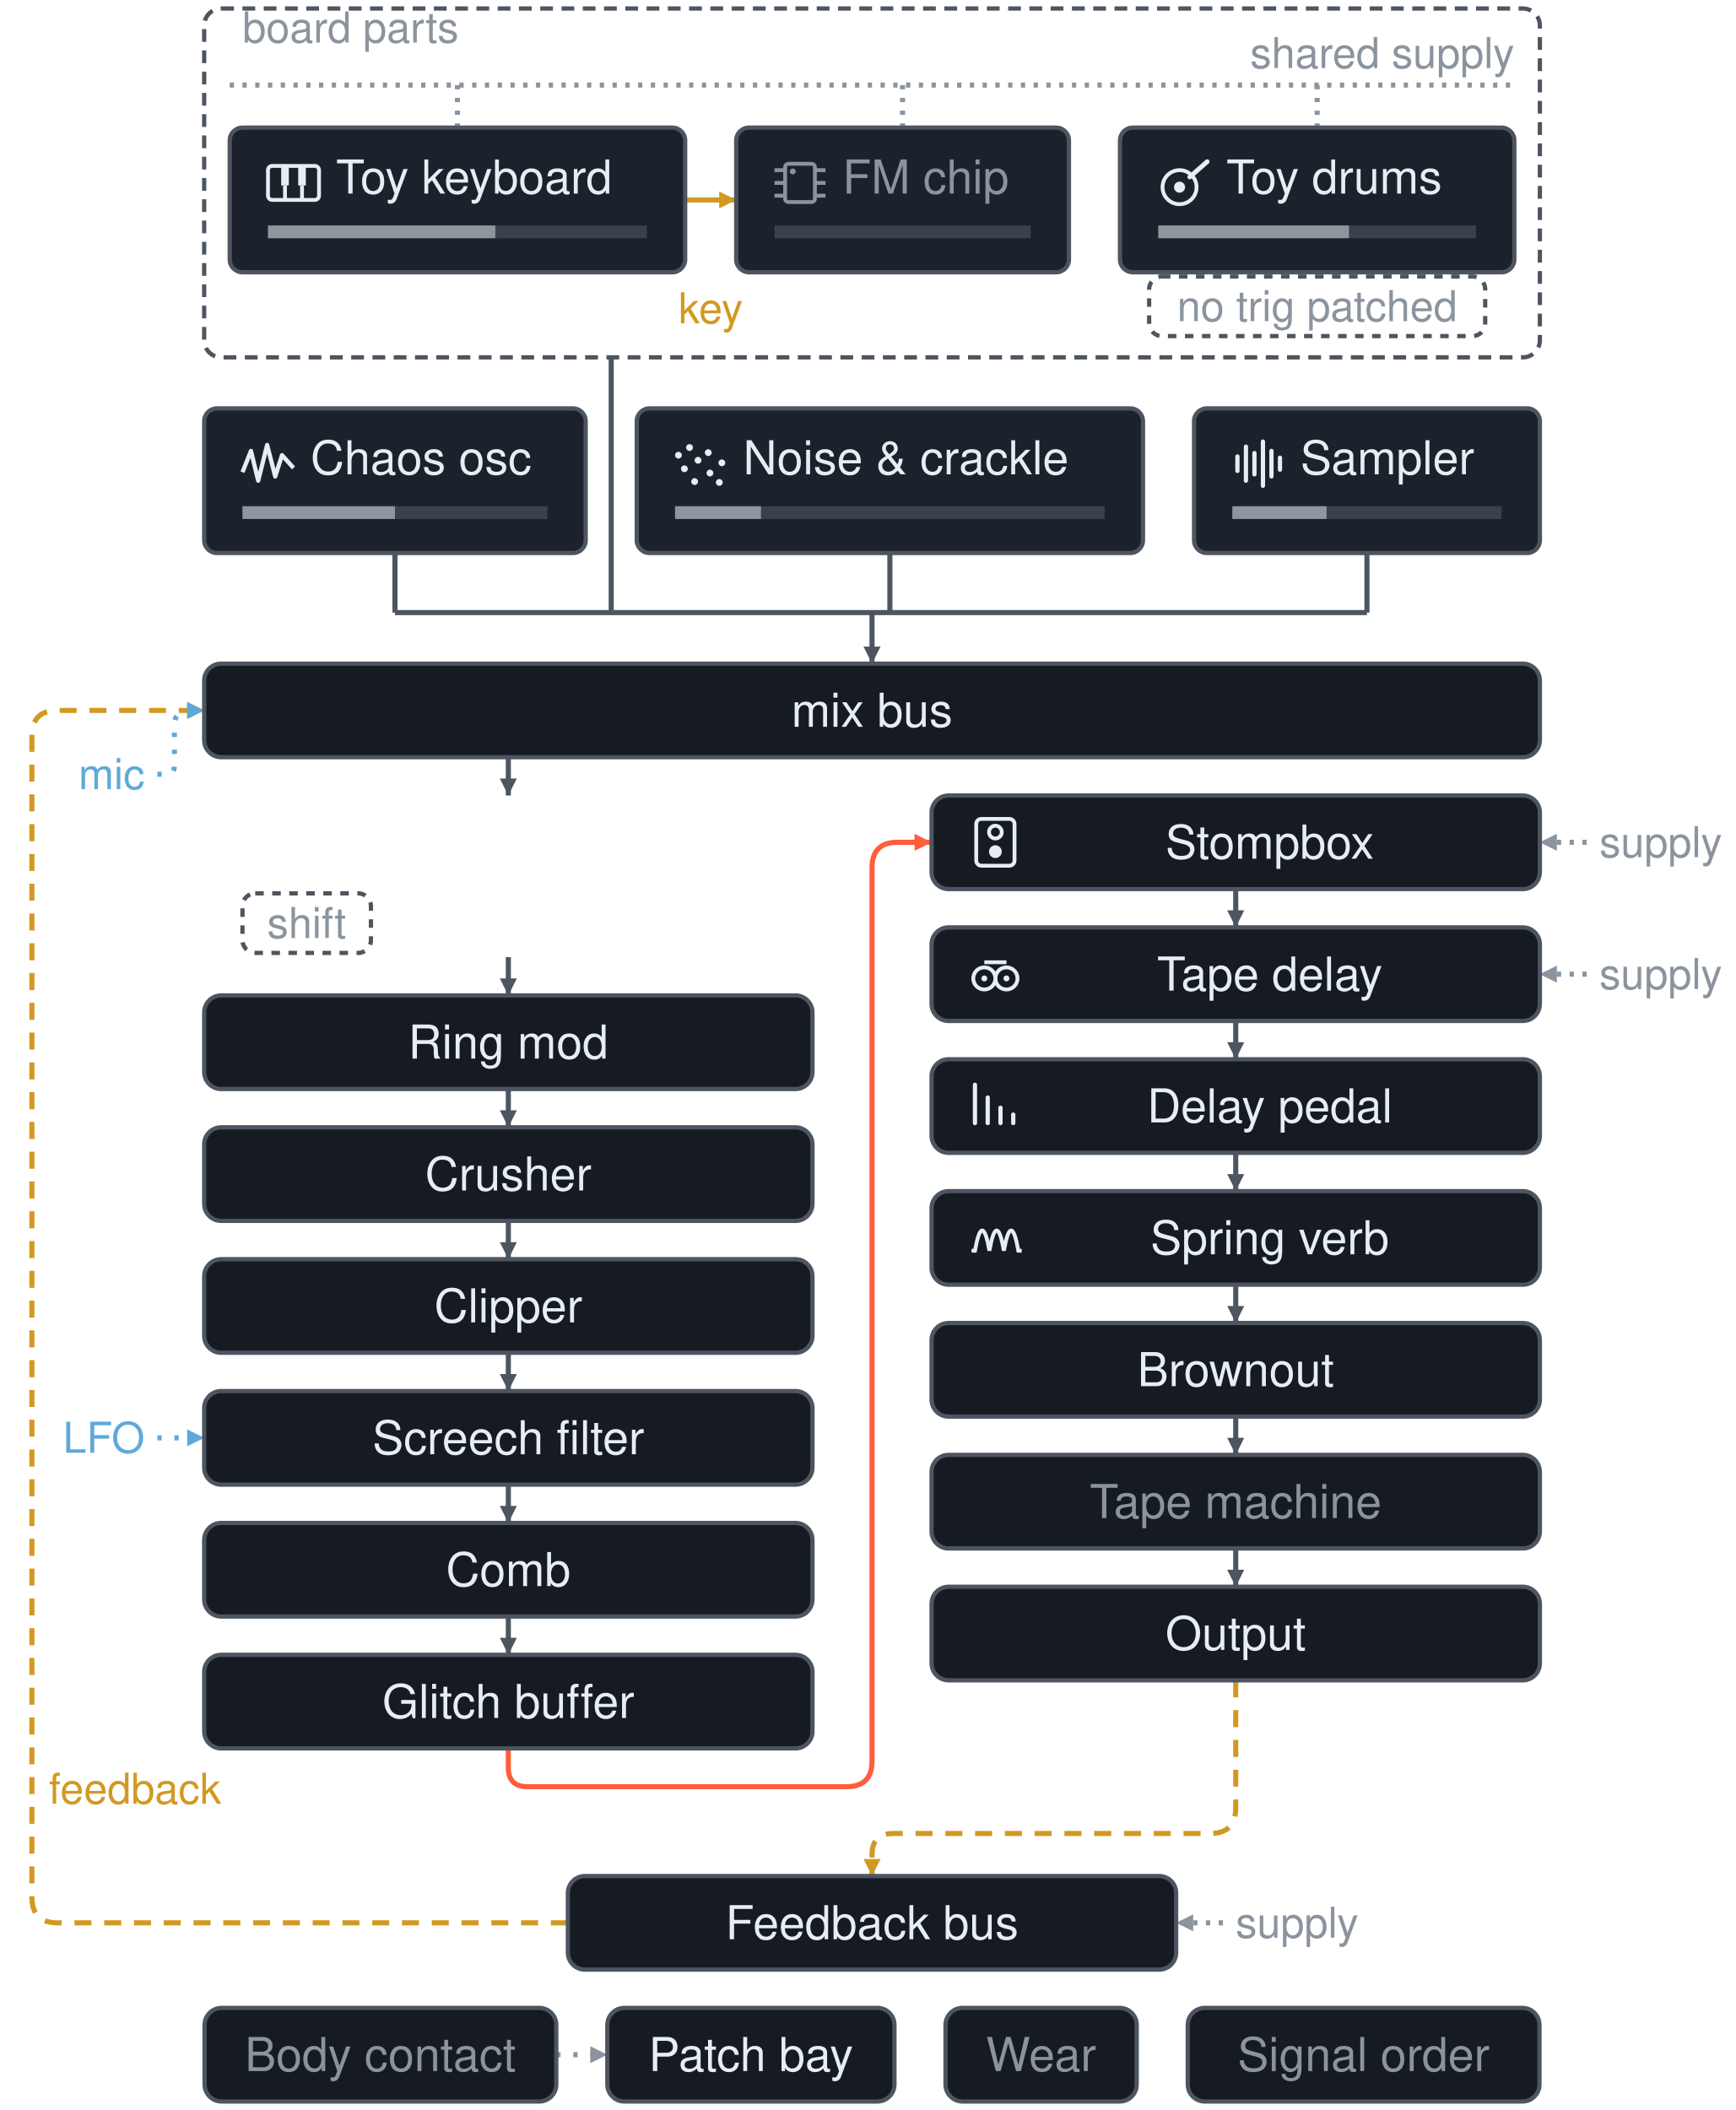
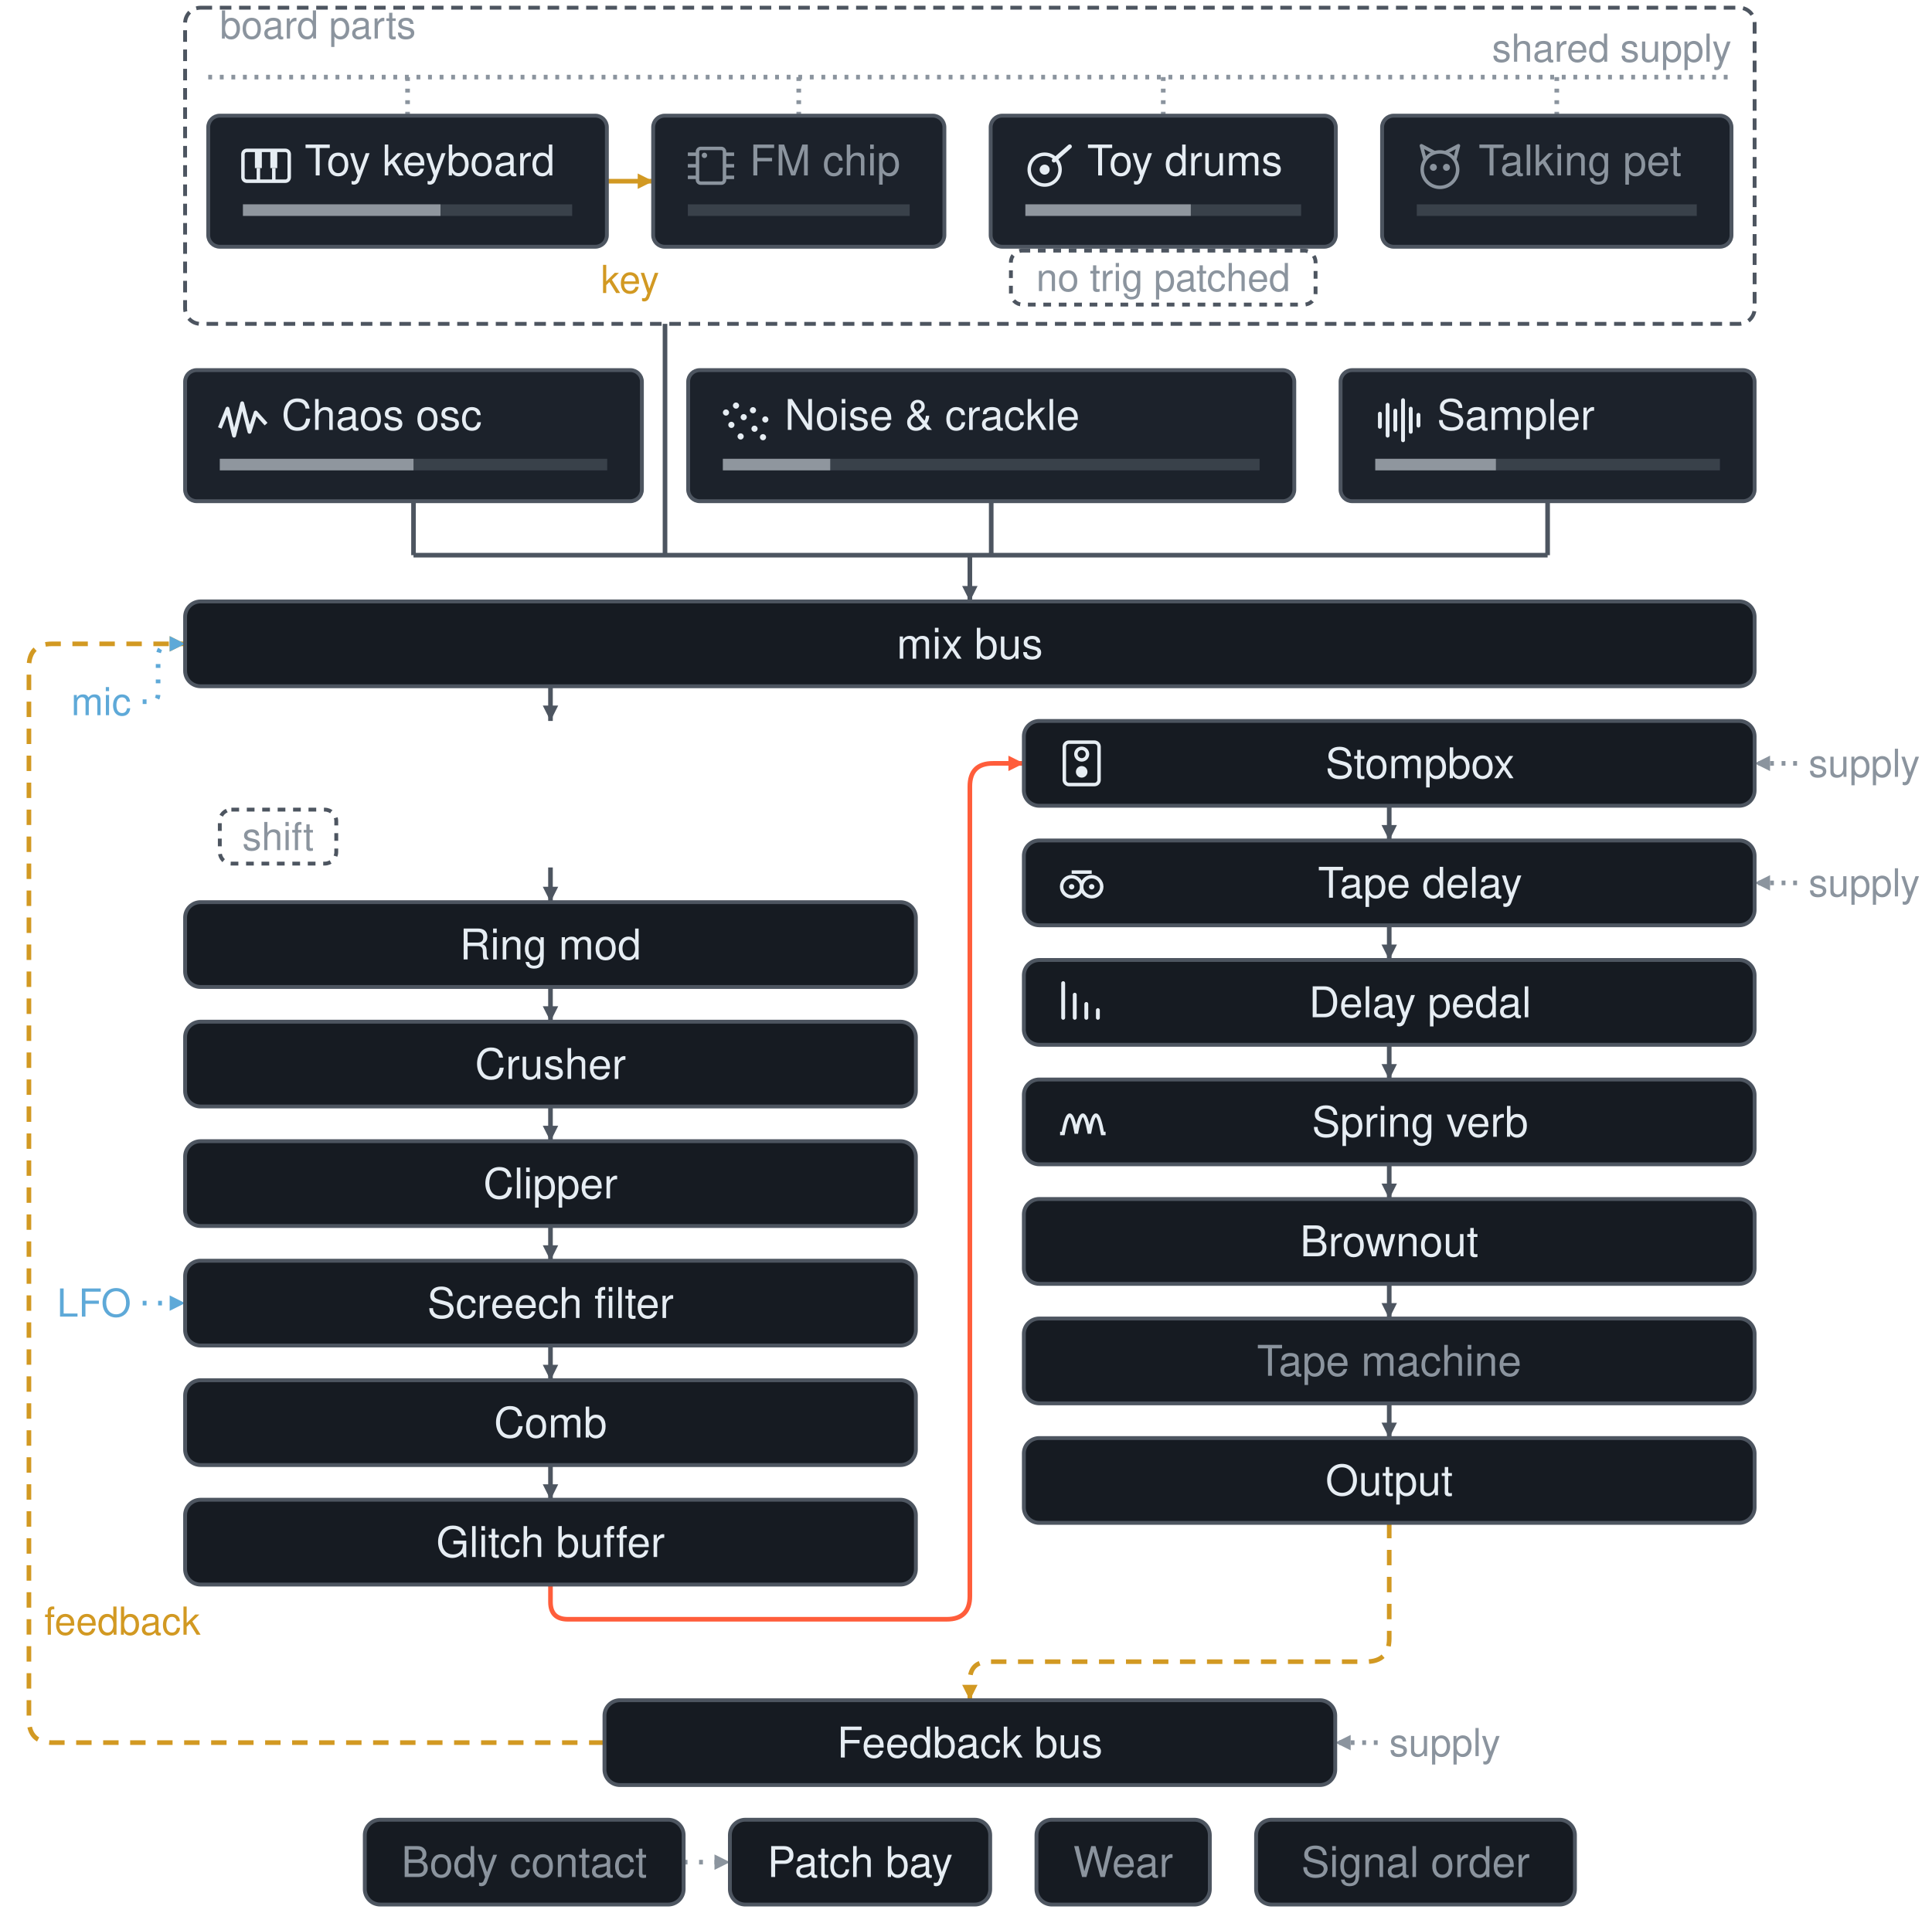
- <svg xmlns="http://www.w3.org/2000/svg" viewBox="0 0 408 496" width="408" height="496" font-family="Helvetica, Arial, sans-serif">
-   <g class="wire">
-     <path class="line" d="M 54 20 L 356 20" fill="none" stroke="#8b949e" stroke-width="1.2" stroke-dasharray="1 2" />
-     <path class="head" d="" fill="#8b949e" />
-     <text x="356" y="16" fill="#8b949e" font-size="10" text-anchor="end">shared supply</text>
-   </g>
-   <g class="wire">
-     <path class="line" d="M 107.54 20 L 107.54 30" fill="none" stroke="#8b949e" stroke-width="1.2" stroke-dasharray="1 2" />
-     <path class="head" d="" fill="#8b949e" />
-   </g>
-   <g class="wire">
-     <path class="line" d="M 309.65 20 L 309.65 30" fill="none" stroke="#8b949e" stroke-width="1.2" stroke-dasharray="1 2" />
-     <path class="head" d="" fill="#8b949e" />
-   </g>
-   <g class="wire">
-     <path class="line" d="M 212.18 20 L 212.18 30" fill="none" stroke="#8b949e" stroke-width="1.2" stroke-dasharray="1 2" />
-     <path class="head" d="" fill="#8b949e" />
-   </g>
-   <g class="wire">
-     <path class="line" d="M 161.07 47 L 173.07 47" fill="none" stroke="#d29922" stroke-width="1.2" />
-     <path class="head" d="M 173.07 47 L 169.07 49 L 169.07 45 Z" fill="#d29922" />
-     <text x="167.071" y="76" fill="#d29922" font-size="10" text-anchor="middle">key</text>
-   </g>
-   <g class="wire">
-     <path class="line" d="M 143.69 84 L 143.69 144" fill="none" stroke="#4d5560" stroke-width="1.2" />
-     <path class="head" d="" fill="#4d5560" />
-   </g>
-   <g class="wire">
-     <path class="line" d="M 92.85 130 L 92.85 144" fill="none" stroke="#4d5560" stroke-width="1.2" />
-     <path class="head" d="" fill="#4d5560" />
-   </g>
-   <g class="wire">
-     <path class="line" d="M 209.2 130 L 209.2 144" fill="none" stroke="#4d5560" stroke-width="1.2" />
-     <path class="head" d="" fill="#4d5560" />
-   </g>
-   <g class="wire">
-     <path class="line" d="M 321.35 130 L 321.35 144" fill="none" stroke="#4d5560" stroke-width="1.2" />
-     <path class="head" d="" fill="#4d5560" />
-   </g>
-   <g class="wire">
-     <path class="line" d="M 92.85 144 L 321.35 144" fill="none" stroke="#4d5560" stroke-width="1.2" />
-     <path class="head" d="" fill="#4d5560" />
-   </g>
-   <g class="wire">
-     <path class="line" d="M 205 144 L 205 156" fill="none" stroke="#4d5560" stroke-width="1.2" />
-     <path class="head" d="M 205 156 L 203 152 L 207 152 Z" fill="#4d5560" />
-   </g>
-   <g class="wire">
-     <path class="line" d="M 119.5 178 L 119.5 187" fill="none" stroke="#4d5560" stroke-width="1.2" />
-     <path class="head" d="M 119.5 187 L 117.5 183 L 121.5 183 Z" fill="#4d5560" />
-   </g>
-   <g class="wire">
-     <path class="line" d="M 119.5 225 L 119.5 234" fill="none" stroke="#4d5560" stroke-width="1.2" />
-     <path class="head" d="M 119.5 234 L 117.5 230 L 121.5 230 Z" fill="#4d5560" />
-   </g>
-   <g class="wire">
-     <path class="line" d="M 119.5 256 L 119.5 265" fill="none" stroke="#4d5560" stroke-width="1.2" />
-     <path class="head" d="M 119.5 265 L 117.5 261 L 121.5 261 Z" fill="#4d5560" />
-   </g>
-   <g class="wire">
-     <path class="line" d="M 119.5 287 L 119.5 296" fill="none" stroke="#4d5560" stroke-width="1.2" />
-     <path class="head" d="M 119.5 296 L 117.5 292 L 121.5 292 Z" fill="#4d5560" />
-   </g>
-   <g class="wire">
-     <path class="line" d="M 119.5 318 L 119.5 327" fill="none" stroke="#4d5560" stroke-width="1.2" />
-     <path class="head" d="M 119.5 327 L 117.5 323 L 121.5 323 Z" fill="#4d5560" />
-   </g>
-   <g class="wire">
-     <path class="line" d="M 119.5 349 L 119.5 358" fill="none" stroke="#4d5560" stroke-width="1.2" />
-     <path class="head" d="M 119.5 358 L 117.5 354 L 121.5 354 Z" fill="#4d5560" />
-   </g>
-   <g class="wire">
-     <path class="line" d="M 119.5 380 L 119.5 389" fill="none" stroke="#4d5560" stroke-width="1.2" />
-     <path class="head" d="M 119.5 389 L 117.5 385 L 121.5 385 Z" fill="#4d5560" />
-   </g>
-   <g class="wire">
-     <path class="line" d="M 290.5 209 L 290.5 218" fill="none" stroke="#4d5560" stroke-width="1.2" />
-     <path class="head" d="M 290.5 218 L 288.5 214 L 292.5 214 Z" fill="#4d5560" />
-   </g>
-   <g class="wire">
-     <path class="line" d="M 290.5 240 L 290.5 249" fill="none" stroke="#4d5560" stroke-width="1.2" />
-     <path class="head" d="M 290.5 249 L 288.5 245 L 292.5 245 Z" fill="#4d5560" />
-   </g>
-   <g class="wire">
-     <path class="line" d="M 290.5 271 L 290.5 280" fill="none" stroke="#4d5560" stroke-width="1.2" />
-     <path class="head" d="M 290.5 280 L 288.5 276 L 292.5 276 Z" fill="#4d5560" />
-   </g>
-   <g class="wire">
-     <path class="line" d="M 290.5 302 L 290.5 311" fill="none" stroke="#4d5560" stroke-width="1.2" />
-     <path class="head" d="M 290.5 311 L 288.5 307 L 292.5 307 Z" fill="#4d5560" />
-   </g>
-   <g class="wire">
-     <path class="line" d="M 290.5 333 L 290.5 342" fill="none" stroke="#4d5560" stroke-width="1.2" />
-     <path class="head" d="M 290.5 342 L 288.5 338 L 292.5 338 Z" fill="#4d5560" />
-   </g>
-   <g class="wire">
-     <path class="line" d="M 290.5 364 L 290.5 373" fill="none" stroke="#4d5560" stroke-width="1.2" />
-     <path class="head" d="M 290.5 373 L 288.5 369 L 292.5 369 Z" fill="#4d5560" />
-   </g>
-   <g class="wire">
-     <path class="line" d="M 119.5 411 L 119.5 415.5 Q 119.5 420 124 420 L 199 420 Q 205 420 205 414 L 205 204 Q 205 198 211 198 L 219 198" fill="none" stroke="#ff5d3b" stroke-width="1.2" />
-     <path class="head" d="M 219 198 L 215 200 L 215 196 Z" fill="#ff5d3b" />
-   </g>
-   <g class="wire">
-     <path class="line" d="M 290.5 395 L 290.5 425 Q 290.5 431 284.5 431 L 210 431 Q 205 431 205 436 L 205 441" fill="none" stroke="#d29922" stroke-width="1.2" stroke-dasharray="4 3" />
-     <path class="head" d="M 205 441 L 203 437 L 207 437 Z" fill="#d29922" />
-   </g>
-   <g class="wire">
-     <path class="line" d="M 133.5 452 L 13.5 452 Q 7.5 452 7.5 446 L 7.5 173 Q 7.5 167 13.5 167 L 48 167" fill="none" stroke="#d29922" stroke-width="1.2" stroke-dasharray="4 3" />
+ <svg xmlns="http://www.w3.org/2000/svg" viewBox="0 0 501 496" width="501" height="496" font-family="Helvetica, Arial, sans-serif">
+   <g class="wire">
+     <path class="line" d="M 54 20 L 449 20" fill="none" stroke="#8b949e" stroke-width="1.2" stroke-dasharray="1 2" />
+     <path class="head" d="" fill="#8b949e" />
+     <text x="449" y="16" fill="#8b949e" font-size="10" text-anchor="end">shared supply</text>
+   </g>
+   <g class="wire">
+     <path class="line" d="M 105.69 20 L 105.69 30" fill="none" stroke="#8b949e" stroke-width="1.2" stroke-dasharray="1 2" />
+     <path class="head" d="" fill="#8b949e" />
+   </g>
+   <g class="wire">
+     <path class="line" d="M 301.65 20 L 301.65 30" fill="none" stroke="#8b949e" stroke-width="1.2" stroke-dasharray="1 2" />
+     <path class="head" d="" fill="#8b949e" />
+   </g>
+   <g class="wire">
+     <path class="line" d="M 207.13 20 L 207.13 30" fill="none" stroke="#8b949e" stroke-width="1.2" stroke-dasharray="1 2" />
+     <path class="head" d="" fill="#8b949e" />
+   </g>
+   <g class="wire">
+     <path class="line" d="M 403.7 20 L 403.7 30" fill="none" stroke="#8b949e" stroke-width="1.2" stroke-dasharray="1 2" />
+     <path class="head" d="" fill="#8b949e" />
+   </g>
+   <g class="wire">
+     <path class="line" d="M 157.37 47 L 169.37 47" fill="none" stroke="#d29922" stroke-width="1.2" />
+     <path class="head" d="M 169.37 47 L 165.37 49 L 165.37 45 Z" fill="#d29922" />
+     <text x="163.372" y="76" fill="#d29922" font-size="10" text-anchor="middle">key</text>
+   </g>
+   <g class="wire">
+     <path class="line" d="M 172.45 84 L 172.45 144" fill="none" stroke="#4d5560" stroke-width="1.2" />
+     <path class="head" d="" fill="#4d5560" />
+   </g>
+   <g class="wire">
+     <path class="line" d="M 107.23 130 L 107.23 144" fill="none" stroke="#4d5560" stroke-width="1.2" />
+     <path class="head" d="" fill="#4d5560" />
+   </g>
+   <g class="wire">
+     <path class="line" d="M 257.04 130 L 257.04 144" fill="none" stroke="#4d5560" stroke-width="1.2" />
+     <path class="head" d="" fill="#4d5560" />
+   </g>
+   <g class="wire">
+     <path class="line" d="M 401.32 130 L 401.32 144" fill="none" stroke="#4d5560" stroke-width="1.2" />
+     <path class="head" d="" fill="#4d5560" />
+   </g>
+   <g class="wire">
+     <path class="line" d="M 107.23 144 L 401.32 144" fill="none" stroke="#4d5560" stroke-width="1.2" />
+     <path class="head" d="" fill="#4d5560" />
+   </g>
+   <g class="wire">
+     <path class="line" d="M 251.5 144 L 251.5 156" fill="none" stroke="#4d5560" stroke-width="1.2" />
+     <path class="head" d="M 251.5 156 L 249.5 152 L 253.5 152 Z" fill="#4d5560" />
+   </g>
+   <g class="wire">
+     <path class="line" d="M 142.75 178 L 142.75 187" fill="none" stroke="#4d5560" stroke-width="1.2" />
+     <path class="head" d="M 142.75 187 L 140.75 183 L 144.75 183 Z" fill="#4d5560" />
+   </g>
+   <g class="wire">
+     <path class="line" d="M 142.75 225 L 142.75 234" fill="none" stroke="#4d5560" stroke-width="1.2" />
+     <path class="head" d="M 142.75 234 L 140.75 230 L 144.75 230 Z" fill="#4d5560" />
+   </g>
+   <g class="wire">
+     <path class="line" d="M 142.75 256 L 142.75 265" fill="none" stroke="#4d5560" stroke-width="1.2" />
+     <path class="head" d="M 142.75 265 L 140.75 261 L 144.75 261 Z" fill="#4d5560" />
+   </g>
+   <g class="wire">
+     <path class="line" d="M 142.75 287 L 142.75 296" fill="none" stroke="#4d5560" stroke-width="1.2" />
+     <path class="head" d="M 142.75 296 L 140.75 292 L 144.75 292 Z" fill="#4d5560" />
+   </g>
+   <g class="wire">
+     <path class="line" d="M 142.75 318 L 142.75 327" fill="none" stroke="#4d5560" stroke-width="1.2" />
+     <path class="head" d="M 142.75 327 L 140.75 323 L 144.75 323 Z" fill="#4d5560" />
+   </g>
+   <g class="wire">
+     <path class="line" d="M 142.75 349 L 142.75 358" fill="none" stroke="#4d5560" stroke-width="1.2" />
+     <path class="head" d="M 142.75 358 L 140.75 354 L 144.75 354 Z" fill="#4d5560" />
+   </g>
+   <g class="wire">
+     <path class="line" d="M 142.75 380 L 142.75 389" fill="none" stroke="#4d5560" stroke-width="1.2" />
+     <path class="head" d="M 142.75 389 L 140.75 385 L 144.75 385 Z" fill="#4d5560" />
+   </g>
+   <g class="wire">
+     <path class="line" d="M 360.25 209 L 360.25 218" fill="none" stroke="#4d5560" stroke-width="1.2" />
+     <path class="head" d="M 360.25 218 L 358.25 214 L 362.25 214 Z" fill="#4d5560" />
+   </g>
+   <g class="wire">
+     <path class="line" d="M 360.25 240 L 360.25 249" fill="none" stroke="#4d5560" stroke-width="1.2" />
+     <path class="head" d="M 360.25 249 L 358.25 245 L 362.25 245 Z" fill="#4d5560" />
+   </g>
+   <g class="wire">
+     <path class="line" d="M 360.25 271 L 360.25 280" fill="none" stroke="#4d5560" stroke-width="1.2" />
+     <path class="head" d="M 360.25 280 L 358.25 276 L 362.25 276 Z" fill="#4d5560" />
+   </g>
+   <g class="wire">
+     <path class="line" d="M 360.25 302 L 360.25 311" fill="none" stroke="#4d5560" stroke-width="1.2" />
+     <path class="head" d="M 360.25 311 L 358.25 307 L 362.25 307 Z" fill="#4d5560" />
+   </g>
+   <g class="wire">
+     <path class="line" d="M 360.25 333 L 360.25 342" fill="none" stroke="#4d5560" stroke-width="1.2" />
+     <path class="head" d="M 360.25 342 L 358.25 338 L 362.25 338 Z" fill="#4d5560" />
+   </g>
+   <g class="wire">
+     <path class="line" d="M 360.25 364 L 360.25 373" fill="none" stroke="#4d5560" stroke-width="1.2" />
+     <path class="head" d="M 360.25 373 L 358.25 369 L 362.25 369 Z" fill="#4d5560" />
+   </g>
+   <g class="wire">
+     <path class="line" d="M 142.75 411 L 142.75 415.5 Q 142.75 420 147.25 420 L 245.5 420 Q 251.5 420 251.5 414 L 251.5 204 Q 251.5 198 257.5 198 L 265.5 198" fill="none" stroke="#ff5d3b" stroke-width="1.2" />
+     <path class="head" d="M 265.5 198 L 261.5 200 L 261.5 196 Z" fill="#ff5d3b" />
+   </g>
+   <g class="wire">
+     <path class="line" d="M 360.25 395 L 360.25 425 Q 360.25 431 354.25 431 L 256.5 431 Q 251.5 431 251.5 436 L 251.5 441" fill="none" stroke="#d29922" stroke-width="1.2" stroke-dasharray="4 3" />
+     <path class="head" d="M 251.5 441 L 249.5 437 L 253.5 437 Z" fill="#d29922" />
+   </g>
+   <g class="wire">
+     <path class="line" d="M 156.75 452 L 13.5 452 Q 7.5 452 7.5 446 L 7.5 173 Q 7.5 167 13.5 167 L 48 167" fill="none" stroke="#d29922" stroke-width="1.2" stroke-dasharray="4 3" />
    <path class="head" d="M 48 167 L 44 169 L 44 165 Z" fill="#d29922" />
    <text x="11.5" y="424" fill="#d29922" font-size="10" text-anchor="start">feedback</text>
  </g>
  <g class="wire">
-     <path class="line" d="M 130.78 483 L 142.78 483" fill="none" stroke="#8b949e" stroke-width="1.2" stroke-dasharray="1 3" />
-     <path class="head" d="M 142.78 483 L 138.78 485 L 138.78 481 Z" fill="#8b949e" />
+     <path class="line" d="M 177.28 483 L 189.28 483" fill="none" stroke="#8b949e" stroke-width="1.2" stroke-dasharray="1 3" />
+     <path class="head" d="M 189.28 483 L 185.28 485 L 185.28 481 Z" fill="#8b949e" />
  </g>
  <g class="wire">
    <path class="line" d="M 37 182 L 39 182 Q 41 182 41 180 L 41 170.5 Q 41 167 44.5 167 L 48 167" fill="none" stroke="#5ea9d8" stroke-width="1.2" stroke-dasharray="1 3" />
    <path class="head" d="M 48 167 L 44 169 L 44 165 Z" fill="#5ea9d8" />
  </g>
  <g class="wire">
-     <path class="line" d="M 373 198 L 362 198" fill="none" stroke="#8b949e" stroke-width="1.2" stroke-dasharray="1 2" />
-     <path class="head" d="M 362 198 L 366 196 L 366 200 Z" fill="#8b949e" />
-   </g>
-   <g class="wire">
-     <path class="line" d="M 373 229 L 362 229" fill="none" stroke="#8b949e" stroke-width="1.2" stroke-dasharray="1 2" />
-     <path class="head" d="M 362 229 L 366 227 L 366 231 Z" fill="#8b949e" />
+     <path class="line" d="M 466 198 L 455 198" fill="none" stroke="#8b949e" stroke-width="1.2" stroke-dasharray="1 2" />
+     <path class="head" d="M 455 198 L 459 196 L 459 200 Z" fill="#8b949e" />
+   </g>
+   <g class="wire">
+     <path class="line" d="M 466 229 L 455 229" fill="none" stroke="#8b949e" stroke-width="1.2" stroke-dasharray="1 2" />
+     <path class="head" d="M 455 229 L 459 227 L 459 231 Z" fill="#8b949e" />
  </g>
  <g class="wire">
    <path class="line" d="M 37 338 L 48 338" fill="none" stroke="#5ea9d8" stroke-width="1.2" stroke-dasharray="1 3" />
    <path class="head" d="M 48 338 L 44 340 L 44 336 Z" fill="#5ea9d8" />
  </g>
  <g class="wire">
-     <path class="line" d="M 287.5 452 L 276.5 452" fill="none" stroke="#8b949e" stroke-width="1.2" stroke-dasharray="1 2" />
-     <path class="head" d="M 276.5 452 L 280.5 450 L 280.5 454 Z" fill="#8b949e" />
-   </g>
-   <g class="node">
-     <rect x="48" y="2" width="314" height="82" rx="4" fill="none" stroke="#4d5560" stroke-dasharray="3 2" />
+     <path class="line" d="M 357.25 452 L 346.25 452" fill="none" stroke="#8b949e" stroke-width="1.2" stroke-dasharray="1 2" />
+     <path class="head" d="M 346.25 452 L 350.25 450 L 350.25 454 Z" fill="#8b949e" />
+   </g>
+   <g class="node">
+     <rect x="48" y="2" width="407" height="82" rx="4" fill="none" stroke="#4d5560" stroke-dasharray="3 2" />
    <text x="57" y="10" fill="#8b949e" font-size="10" text-anchor="start">board parts</text>
  </g>
  <g class="node">
-     <rect class="box" x="54" y="30" width="107.071" height="34" rx="3" fill="#1c222b" stroke="#4d5560" stroke-width="1" />
+     <rect class="box" x="54" y="30" width="103.372" height="34" rx="3" fill="#1c222b" stroke="#4d5560" stroke-width="1" />
    <g class="glyph">
      <rect x="63" y="39" width="12" height="8" rx="1" fill="none" stroke="#e6edf3" stroke-width="0.9" />
      <path d="M 67 43.6 V 47 M 71 43.6 V 47" stroke="#e6edf3" stroke-width="0.9" />
      <rect x="66.1" y="39" width="1.8" height="4.6" fill="#e6edf3" />
      <rect x="70.1" y="39" width="1.8" height="4.6" fill="#e6edf3" />
    </g>
    <text x="79" y="45.5" fill="#e6edf3" font-size="11" text-anchor="start">Toy keyboard</text>
-     <rect x="63" y="53" width="89.071" height="3" fill="#4d5560" fill-opacity="0.6" />
-     <rect x="63" y="53" width="53.442" height="3" fill="#e6edf3" fill-opacity="0.5" />
-   </g>
-   <g class="node">
-     <rect class="box" x="263.295" y="30" width="92.705" height="34" rx="3" fill="#1c222b" stroke="#4d5560" stroke-width="1" />
-     <g class="glyph">
-       <circle cx="277.295" cy="44" r="4" fill="none" stroke="#e6edf3" stroke-width="0.9" />
-       <circle cx="277.295" cy="44" r="1.3" fill="#e6edf3" />
-       <path d="M 283.795 38 L 279.695 41.6" stroke="#e6edf3" stroke-width="1.1" stroke-linecap="round" />
-     </g>
-     <text x="288.295" y="45.5" fill="#e6edf3" font-size="11" text-anchor="start">Toy drums</text>
-     <rect x="272.295" y="53" width="74.705" height="3" fill="#4d5560" fill-opacity="0.6" />
-     <rect x="272.295" y="53" width="44.823" height="3" fill="#e6edf3" fill-opacity="0.5" />
-   </g>
-   <g class="node">
-     <rect class="box" x="173.071" y="30" width="78.225" height="34" rx="3" fill="#1c222b" stroke="#4d5560" stroke-width="1" />
-     <g class="glyph">
-       <rect x="184.571" y="38.5" width="7" height="9" rx="0.8" fill="none" stroke="#8b949e" stroke-width="0.9" />
-       <path d="M 182.071 40 h 2.5 M 191.571 40 h 2.5 M 182.071 43 h 2.5 M 191.571 43 h 2.5 M 182.071 46 h 2.5 M 191.571 46 h 2.5" stroke="#8b949e" stroke-width="0.9" />
-       <circle cx="186.371" cy="40.3" r="0.7" fill="#8b949e" />
-     </g>
-     <text x="198.071" y="45.5" fill="#8b949e" font-size="11" text-anchor="start">FM chip</text>
-     <rect x="182.071" y="53" width="60.225" height="3" fill="#4d5560" fill-opacity="0.6" />
-   </g>
-   <g class="node">
-     <rect class="box" x="48" y="96" width="89.691" height="34" rx="3" fill="#1c222b" stroke="#4d5560" stroke-width="1" />
+     <rect x="63" y="53" width="85.372" height="3" fill="#4d5560" fill-opacity="0.6" />
+     <rect x="63" y="53" width="51.223" height="3" fill="#e6edf3" fill-opacity="0.5" />
+   </g>
+   <g class="node">
+     <rect class="box" x="256.895" y="30" width="89.502" height="34" rx="3" fill="#1c222b" stroke="#4d5560" stroke-width="1" />
+     <g class="glyph">
+       <circle cx="270.895" cy="44" r="4" fill="none" stroke="#e6edf3" stroke-width="0.9" />
+       <circle cx="270.895" cy="44" r="1.3" fill="#e6edf3" />
+       <path d="M 277.395 38 L 273.295 41.6" stroke="#e6edf3" stroke-width="1.1" stroke-linecap="round" />
+     </g>
+     <text x="281.895" y="45.5" fill="#e6edf3" font-size="11" text-anchor="start">Toy drums</text>
+     <rect x="265.895" y="53" width="71.502" height="3" fill="#4d5560" fill-opacity="0.6" />
+     <rect x="265.895" y="53" width="42.901" height="3" fill="#e6edf3" fill-opacity="0.5" />
+   </g>
+   <g class="node">
+     <rect class="box" x="169.372" y="30" width="75.523" height="34" rx="3" fill="#1c222b" stroke="#4d5560" stroke-width="1" />
+     <g class="glyph">
+       <rect x="180.872" y="38.5" width="7" height="9" rx="0.8" fill="none" stroke="#8b949e" stroke-width="0.9" />
+       <path d="M 178.372 40 h 2.5 M 187.872 40 h 2.5 M 178.372 43 h 2.5 M 187.872 43 h 2.5 M 178.372 46 h 2.5 M 187.872 46 h 2.5" stroke="#8b949e" stroke-width="0.9" />
+       <circle cx="182.672" cy="40.3" r="0.7" fill="#8b949e" />
+     </g>
+     <text x="194.372" y="45.5" fill="#8b949e" font-size="11" text-anchor="start">FM chip</text>
+     <rect x="178.372" y="53" width="57.523" height="3" fill="#4d5560" fill-opacity="0.6" />
+   </g>
+   <g class="node">
+     <rect class="box" x="358.397" y="30" width="90.603" height="34" rx="3" fill="#1c222b" stroke="#4d5560" stroke-width="1" />
+     <g class="glyph">
+       <path d="M 369.597 41.6 L 368.597 37.8 L 371.997 39.6 M 377.197 41.6 L 378.197 37.8 L 374.797 39.6" fill="none" stroke="#8b949e" stroke-width="0.9" stroke-linejoin="round" />
+       <circle cx="373.397" cy="44" r="4.6" fill="none" stroke="#8b949e" stroke-width="0.9" />
+       <circle cx="371.697" cy="43.4" r="0.9" fill="#8b949e" />
+       <circle cx="375.097" cy="43.4" r="0.9" fill="#8b949e" />
+     </g>
+     <text x="383.397" y="45.5" fill="#8b949e" font-size="11" text-anchor="start">Talking pet</text>
+     <rect x="367.397" y="53" width="72.603" height="3" fill="#4d5560" fill-opacity="0.6" />
+   </g>
+   <g class="node">
+     <rect class="box" x="48" y="96" width="118.455" height="34" rx="3" fill="#1c222b" stroke="#4d5560" stroke-width="1" />
    <g class="glyph">
      <path d="M 57 111 L 59 106 L 60.7 113 L 62.8 104.6 L 64.7 112 L 66.3 107 L 69 110" fill="none" stroke="#e6edf3" stroke-width="1" stroke-linejoin="round" />
    </g>
    <text x="73" y="111.5" fill="#e6edf3" font-size="11" text-anchor="start">Chaos osc</text>
-     <rect x="57" y="119" width="71.691" height="3" fill="#4d5560" fill-opacity="0.6" />
-     <rect x="57" y="119" width="35.846" height="3" fill="#e6edf3" fill-opacity="0.5" />
-   </g>
-   <g class="node">
-     <rect class="box" x="149.691" y="96" width="119.01" height="34" rx="3" fill="#1c222b" stroke="#4d5560" stroke-width="1" />
-     <g class="glyph">
-       <path d="M 159.491 106.2 a 0.8 0.8 0 1 0 0.01 0 M 162.091 104.4 a 0.8 0.8 0 1 0 0.01 0 M 160.891 109.4 a 0.8 0.8 0 1 0 0.01 0 M 164.091 107.4 a 0.8 0.8 0 1 0 0.01 0 M 163.291 112.4 a 0.8 0.8 0 1 0 0.01 0 M 166.491 105.6 a 0.8 0.8 0 1 0 0.01 0 M 166.891 110.4 a 0.8 0.8 0 1 0 0.01 0 M 169.691 108 a 0.8 0.8 0 1 0 0.01 0 M 169.091 112.6 a 0.8 0.8 0 1 0 0.01 0" fill="#e6edf3" />
-     </g>
-     <text x="174.691" y="111.5" fill="#e6edf3" font-size="11" text-anchor="start">Noise &amp; crackle</text>
-     <rect x="158.691" y="119" width="101.01" height="3" fill="#4d5560" fill-opacity="0.6" />
-     <rect x="158.691" y="119" width="20.202" height="3" fill="#e6edf3" fill-opacity="0.5" />
-   </g>
-   <g class="node">
-     <rect class="box" x="280.702" y="96" width="81.298" height="34" rx="3" fill="#1c222b" stroke="#4d5560" stroke-width="1" />
-     <g class="glyph">
-       <path d="M 290.902 107.3 v 3.4 M 292.902 105 v 8 M 294.902 106.5 v 5 M 296.902 103.8 v 10.4 M 298.902 106 v 6 M 300.902 107.6 v 2.8" stroke="#e6edf3" stroke-width="1" stroke-linecap="round" />
-     </g>
-     <text x="305.702" y="111.5" fill="#e6edf3" font-size="11" text-anchor="start">Sampler</text>
-     <rect x="289.702" y="119" width="63.298" height="3" fill="#4d5560" fill-opacity="0.6" />
-     <rect x="289.702" y="119" width="22.154" height="3" fill="#e6edf3" fill-opacity="0.5" />
-   </g>
-   <g class="node">
-     <rect class="box" x="48" y="156" width="314" height="22" rx="4" fill="#161b22" stroke="#4d5560" stroke-width="1" />
-     <text x="205" y="170.85" fill="#e6edf3" font-size="11" text-anchor="middle">mix bus</text>
+     <rect x="57" y="119" width="100.455" height="3" fill="#4d5560" fill-opacity="0.6" />
+     <rect x="57" y="119" width="50.227" height="3" fill="#e6edf3" fill-opacity="0.5" />
+   </g>
+   <g class="node">
+     <rect class="box" x="178.455" y="96" width="157.176" height="34" rx="3" fill="#1c222b" stroke="#4d5560" stroke-width="1" />
+     <g class="glyph">
+       <path d="M 188.255 106.2 a 0.8 0.8 0 1 0 0.01 0 M 190.855 104.4 a 0.8 0.8 0 1 0 0.01 0 M 189.655 109.4 a 0.8 0.8 0 1 0 0.01 0 M 192.855 107.4 a 0.8 0.8 0 1 0 0.01 0 M 192.055 112.4 a 0.8 0.8 0 1 0 0.01 0 M 195.255 105.6 a 0.8 0.8 0 1 0 0.01 0 M 195.655 110.4 a 0.8 0.8 0 1 0 0.01 0 M 198.455 108 a 0.8 0.8 0 1 0 0.01 0 M 197.855 112.6 a 0.8 0.8 0 1 0 0.01 0" fill="#e6edf3" />
+     </g>
+     <text x="203.455" y="111.5" fill="#e6edf3" font-size="11" text-anchor="start">Noise &amp; crackle</text>
+     <rect x="187.455" y="119" width="139.176" height="3" fill="#4d5560" fill-opacity="0.6" />
+     <rect x="187.455" y="119" width="27.835" height="3" fill="#e6edf3" fill-opacity="0.5" />
+   </g>
+   <g class="node">
+     <rect class="box" x="347.63" y="96" width="107.37" height="34" rx="3" fill="#1c222b" stroke="#4d5560" stroke-width="1" />
+     <g class="glyph">
+       <path d="M 357.83 107.3 v 3.4 M 359.83 105 v 8 M 361.83 106.5 v 5 M 363.83 103.8 v 10.4 M 365.83 106 v 6 M 367.83 107.6 v 2.8" stroke="#e6edf3" stroke-width="1" stroke-linecap="round" />
+     </g>
+     <text x="372.63" y="111.5" fill="#e6edf3" font-size="11" text-anchor="start">Sampler</text>
+     <rect x="356.63" y="119" width="89.37" height="3" fill="#4d5560" fill-opacity="0.6" />
+     <rect x="356.63" y="119" width="31.279" height="3" fill="#e6edf3" fill-opacity="0.5" />
+   </g>
+   <g class="node">
+     <rect class="box" x="48" y="156" width="407" height="22" rx="4" fill="#161b22" stroke="#4d5560" stroke-width="1" />
+     <text x="251.5" y="170.85" fill="#e6edf3" font-size="11" text-anchor="middle">mix bus</text>
  </g>
  <g class="node" />
  <g class="node">
-     <rect class="box" x="48" y="234" width="143" height="22" rx="4" fill="#161b22" stroke="#4d5560" stroke-width="1" />
-     <text x="119.5" y="248.85" fill="#e6edf3" font-size="11" text-anchor="middle">Ring mod</text>
-   </g>
-   <g class="node">
-     <rect class="box" x="48" y="265" width="143" height="22" rx="4" fill="#161b22" stroke="#4d5560" stroke-width="1" />
-     <text x="119.5" y="279.85" fill="#e6edf3" font-size="11" text-anchor="middle">Crusher</text>
-   </g>
-   <g class="node">
-     <rect class="box" x="48" y="296" width="143" height="22" rx="4" fill="#161b22" stroke="#4d5560" stroke-width="1" />
-     <text x="119.5" y="310.85" fill="#e6edf3" font-size="11" text-anchor="middle">Clipper</text>
-   </g>
-   <g class="node">
-     <rect class="box" x="48" y="327" width="143" height="22" rx="4" fill="#161b22" stroke="#4d5560" stroke-width="1" />
-     <text x="119.5" y="341.85" fill="#e6edf3" font-size="11" text-anchor="middle">Screech filter</text>
-   </g>
-   <g class="node">
-     <rect class="box" x="48" y="358" width="143" height="22" rx="4" fill="#161b22" stroke="#4d5560" stroke-width="1" />
-     <text x="119.5" y="372.85" fill="#e6edf3" font-size="11" text-anchor="middle">Comb</text>
-   </g>
-   <g class="node">
-     <rect class="box" x="48" y="389" width="143" height="22" rx="4" fill="#161b22" stroke="#4d5560" stroke-width="1" />
-     <text x="119.5" y="403.85" fill="#e6edf3" font-size="11" text-anchor="middle">Glitch buffer</text>
-   </g>
-   <g class="node">
-     <rect class="box" x="219" y="187" width="143" height="22" rx="4" fill="#161b22" stroke="#4d5560" stroke-width="1" />
-     <g class="glyph">
-       <rect x="229.5" y="192.5" width="9" height="11" rx="1.2" fill="none" stroke="#e6edf3" stroke-width="0.9" />
-       <circle cx="234" cy="195.6" r="1.5" fill="none" stroke="#e6edf3" stroke-width="0.9" />
-       <circle cx="234" cy="200.2" r="1.5" fill="#e6edf3" />
-     </g>
-     <text x="298.5" y="201.85" fill="#e6edf3" font-size="11" text-anchor="middle">Stompbox</text>
-   </g>
-   <g class="node">
-     <rect class="box" x="219" y="218" width="143" height="22" rx="4" fill="#161b22" stroke="#4d5560" stroke-width="1" />
-     <g class="glyph">
-       <circle cx="231.4" cy="230" r="2.6" fill="none" stroke="#e6edf3" stroke-width="0.9" />
-       <circle cx="231.4" cy="230" r="0.7" fill="#e6edf3" />
-       <circle cx="236.6" cy="230" r="2.6" fill="none" stroke="#e6edf3" stroke-width="0.9" />
-       <circle cx="236.6" cy="230" r="0.7" fill="#e6edf3" />
-       <path d="M 231.4 226.2 H 236.6" stroke="#e6edf3" stroke-width="0.9" />
-     </g>
-     <text x="298.5" y="232.85" fill="#e6edf3" font-size="11" text-anchor="middle">Tape delay</text>
-   </g>
-   <g class="node">
-     <rect class="box" x="219" y="249" width="143" height="22" rx="4" fill="#161b22" stroke="#4d5560" stroke-width="1" />
-     <g class="glyph">
-       <path d="M 229.2 264 v -9 M 232.2 264 v -6 M 235.2 264 v -3.6 M 238.2 264 v -2" stroke="#e6edf3" stroke-width="1" stroke-linecap="round" />
-     </g>
-     <text x="298.5" y="263.85" fill="#e6edf3" font-size="11" text-anchor="middle">Delay pedal</text>
-   </g>
-   <g class="node">
-     <rect class="box" x="219" y="280" width="143" height="22" rx="4" fill="#161b22" stroke="#4d5560" stroke-width="1" />
-     <g class="glyph">
-       <path d="M 228.4 294 h 0.8 q 1.7 -9.5 3.4 0 q 1.7 -9.5 3.4 0 q 1.7 -9.5 3.4 0 h 0.8" fill="none" stroke="#e6edf3" stroke-width="0.9" />
-     </g>
-     <text x="298.5" y="294.85" fill="#e6edf3" font-size="11" text-anchor="middle">Spring verb</text>
-   </g>
-   <g class="node">
-     <rect class="box" x="219" y="311" width="143" height="22" rx="4" fill="#161b22" stroke="#4d5560" stroke-width="1" />
-     <text x="290.5" y="325.85" fill="#e6edf3" font-size="11" text-anchor="middle">Brownout</text>
-   </g>
-   <g class="node">
-     <rect class="box" x="219" y="342" width="143" height="22" rx="4" fill="#161b22" stroke="#4d5560" stroke-width="1" />
-     <text x="290.5" y="356.85" fill="#8b949e" font-size="11" text-anchor="middle">Tape machine</text>
-   </g>
-   <g class="node">
-     <rect class="box" x="219" y="373" width="143" height="22" rx="4" fill="#161b22" stroke="#4d5560" stroke-width="1" />
-     <text x="290.5" y="387.85" fill="#e6edf3" font-size="11" text-anchor="middle">Output</text>
-   </g>
-   <g class="node">
-     <rect class="box" x="133.5" y="441" width="143" height="22" rx="4" fill="#161b22" stroke="#4d5560" stroke-width="1" />
-     <text x="205" y="455.85" fill="#e6edf3" font-size="11" text-anchor="middle">Feedback bus</text>
-   </g>
-   <g class="node">
-     <rect class="box" x="48.095" y="472" width="82.68" height="22" rx="4" fill="#161b22" stroke="#4d5560" stroke-width="1" />
-     <text x="89.435" y="486.85" fill="#8b949e" font-size="11" text-anchor="middle">Body contact</text>
-   </g>
-   <g class="node">
-     <rect class="box" x="142.775" y="472" width="67.5" height="22" rx="4" fill="#161b22" stroke="#4d5560" stroke-width="1" />
-     <text x="176.525" y="486.85" fill="#e6edf3" font-size="11" text-anchor="middle">Patch bay</text>
-   </g>
-   <g class="node">
-     <rect class="box" x="222.275" y="472" width="44.95" height="22" rx="4" fill="#161b22" stroke="#4d5560" stroke-width="1" />
-     <text x="244.75" y="486.85" fill="#8b949e" font-size="11" text-anchor="middle">Wear</text>
-   </g>
-   <g class="node">
-     <rect class="box" x="279.225" y="472" width="82.68" height="22" rx="4" fill="#161b22" stroke="#4d5560" stroke-width="1" />
-     <text x="320.565" y="486.85" fill="#8b949e" font-size="11" text-anchor="middle">Signal order</text>
+     <rect class="box" x="48" y="234" width="189.5" height="22" rx="4" fill="#161b22" stroke="#4d5560" stroke-width="1" />
+     <text x="142.75" y="248.85" fill="#e6edf3" font-size="11" text-anchor="middle">Ring mod</text>
+   </g>
+   <g class="node">
+     <rect class="box" x="48" y="265" width="189.5" height="22" rx="4" fill="#161b22" stroke="#4d5560" stroke-width="1" />
+     <text x="142.75" y="279.85" fill="#e6edf3" font-size="11" text-anchor="middle">Crusher</text>
+   </g>
+   <g class="node">
+     <rect class="box" x="48" y="296" width="189.5" height="22" rx="4" fill="#161b22" stroke="#4d5560" stroke-width="1" />
+     <text x="142.75" y="310.85" fill="#e6edf3" font-size="11" text-anchor="middle">Clipper</text>
+   </g>
+   <g class="node">
+     <rect class="box" x="48" y="327" width="189.5" height="22" rx="4" fill="#161b22" stroke="#4d5560" stroke-width="1" />
+     <text x="142.75" y="341.85" fill="#e6edf3" font-size="11" text-anchor="middle">Screech filter</text>
+   </g>
+   <g class="node">
+     <rect class="box" x="48" y="358" width="189.5" height="22" rx="4" fill="#161b22" stroke="#4d5560" stroke-width="1" />
+     <text x="142.75" y="372.85" fill="#e6edf3" font-size="11" text-anchor="middle">Comb</text>
+   </g>
+   <g class="node">
+     <rect class="box" x="48" y="389" width="189.5" height="22" rx="4" fill="#161b22" stroke="#4d5560" stroke-width="1" />
+     <text x="142.75" y="403.85" fill="#e6edf3" font-size="11" text-anchor="middle">Glitch buffer</text>
+   </g>
+   <g class="node">
+     <rect class="box" x="265.5" y="187" width="189.5" height="22" rx="4" fill="#161b22" stroke="#4d5560" stroke-width="1" />
+     <g class="glyph">
+       <rect x="276" y="192.5" width="9" height="11" rx="1.2" fill="none" stroke="#e6edf3" stroke-width="0.9" />
+       <circle cx="280.5" cy="195.6" r="1.5" fill="none" stroke="#e6edf3" stroke-width="0.9" />
+       <circle cx="280.5" cy="200.2" r="1.5" fill="#e6edf3" />
+     </g>
+     <text x="368.25" y="201.85" fill="#e6edf3" font-size="11" text-anchor="middle">Stompbox</text>
+   </g>
+   <g class="node">
+     <rect class="box" x="265.5" y="218" width="189.5" height="22" rx="4" fill="#161b22" stroke="#4d5560" stroke-width="1" />
+     <g class="glyph">
+       <circle cx="277.9" cy="230" r="2.6" fill="none" stroke="#e6edf3" stroke-width="0.9" />
+       <circle cx="277.9" cy="230" r="0.7" fill="#e6edf3" />
+       <circle cx="283.1" cy="230" r="2.6" fill="none" stroke="#e6edf3" stroke-width="0.9" />
+       <circle cx="283.1" cy="230" r="0.7" fill="#e6edf3" />
+       <path d="M 277.9 226.2 H 283.1" stroke="#e6edf3" stroke-width="0.9" />
+     </g>
+     <text x="368.25" y="232.85" fill="#e6edf3" font-size="11" text-anchor="middle">Tape delay</text>
+   </g>
+   <g class="node">
+     <rect class="box" x="265.5" y="249" width="189.5" height="22" rx="4" fill="#161b22" stroke="#4d5560" stroke-width="1" />
+     <g class="glyph">
+       <path d="M 275.7 264 v -9 M 278.7 264 v -6 M 281.7 264 v -3.6 M 284.7 264 v -2" stroke="#e6edf3" stroke-width="1" stroke-linecap="round" />
+     </g>
+     <text x="368.25" y="263.85" fill="#e6edf3" font-size="11" text-anchor="middle">Delay pedal</text>
+   </g>
+   <g class="node">
+     <rect class="box" x="265.5" y="280" width="189.5" height="22" rx="4" fill="#161b22" stroke="#4d5560" stroke-width="1" />
+     <g class="glyph">
+       <path d="M 274.9 294 h 0.8 q 1.7 -9.5 3.4 0 q 1.7 -9.5 3.4 0 q 1.7 -9.5 3.4 0 h 0.8" fill="none" stroke="#e6edf3" stroke-width="0.9" />
+     </g>
+     <text x="368.25" y="294.85" fill="#e6edf3" font-size="11" text-anchor="middle">Spring verb</text>
+   </g>
+   <g class="node">
+     <rect class="box" x="265.5" y="311" width="189.5" height="22" rx="4" fill="#161b22" stroke="#4d5560" stroke-width="1" />
+     <text x="360.25" y="325.85" fill="#e6edf3" font-size="11" text-anchor="middle">Brownout</text>
+   </g>
+   <g class="node">
+     <rect class="box" x="265.5" y="342" width="189.5" height="22" rx="4" fill="#161b22" stroke="#4d5560" stroke-width="1" />
+     <text x="360.25" y="356.85" fill="#8b949e" font-size="11" text-anchor="middle">Tape machine</text>
+   </g>
+   <g class="node">
+     <rect class="box" x="265.5" y="373" width="189.5" height="22" rx="4" fill="#161b22" stroke="#4d5560" stroke-width="1" />
+     <text x="360.25" y="387.85" fill="#e6edf3" font-size="11" text-anchor="middle">Output</text>
+   </g>
+   <g class="node">
+     <rect class="box" x="156.75" y="441" width="189.5" height="22" rx="4" fill="#161b22" stroke="#4d5560" stroke-width="1" />
+     <text x="251.5" y="455.85" fill="#e6edf3" font-size="11" text-anchor="middle">Feedback bus</text>
+   </g>
+   <g class="node">
+     <rect class="box" x="94.595" y="472" width="82.68" height="22" rx="4" fill="#161b22" stroke="#4d5560" stroke-width="1" />
+     <text x="135.935" y="486.85" fill="#8b949e" font-size="11" text-anchor="middle">Body contact</text>
+   </g>
+   <g class="node">
+     <rect class="box" x="189.275" y="472" width="67.5" height="22" rx="4" fill="#161b22" stroke="#4d5560" stroke-width="1" />
+     <text x="223.025" y="486.85" fill="#e6edf3" font-size="11" text-anchor="middle">Patch bay</text>
+   </g>
+   <g class="node">
+     <rect class="box" x="268.775" y="472" width="44.95" height="22" rx="4" fill="#161b22" stroke="#4d5560" stroke-width="1" />
+     <text x="291.25" y="486.85" fill="#8b949e" font-size="11" text-anchor="middle">Wear</text>
+   </g>
+   <g class="node">
+     <rect class="box" x="325.725" y="472" width="82.68" height="22" rx="4" fill="#161b22" stroke="#4d5560" stroke-width="1" />
+     <text x="367.065" y="486.85" fill="#8b949e" font-size="11" text-anchor="middle">Signal order</text>
  </g>
  <g class="node">
    <rect class="box" x="57" y="210" width="30.2" height="14" rx="3" fill="none" stroke="#4d5560" stroke-dasharray="2 2" />
    <text x="72.1" y="220.5" fill="#8b949e" font-size="10" text-anchor="middle">shift</text>
  </g>
  <g class="node">
-     <rect class="box" x="270.148" y="65" width="79" height="14" rx="3" fill="none" stroke="#4d5560" stroke-dasharray="2 2" />
-     <text x="309.648" y="75.5" fill="#8b949e" font-size="10" text-anchor="middle">no trig patched</text>
+     <rect class="box" x="262.146" y="65" width="79" height="14" rx="3" fill="none" stroke="#4d5560" stroke-dasharray="2 2" />
+     <text x="301.646" y="75.5" fill="#8b949e" font-size="10" text-anchor="middle">no trig patched</text>
  </g>
  <g class="tap">
    <text x="34" y="185.5" fill="#5ea9d8" font-size="10" text-anchor="end">mic</text>
  </g>
  <g class="tap">
-     <text x="376" y="201.5" fill="#8b949e" font-size="10" text-anchor="start">supply</text>
-   </g>
-   <g class="tap">
-     <text x="376" y="232.5" fill="#8b949e" font-size="10" text-anchor="start">supply</text>
+     <text x="469" y="201.5" fill="#8b949e" font-size="10" text-anchor="start">supply</text>
+   </g>
+   <g class="tap">
+     <text x="469" y="232.5" fill="#8b949e" font-size="10" text-anchor="start">supply</text>
  </g>
  <g class="tap">
    <text x="34" y="341.5" fill="#5ea9d8" font-size="10" text-anchor="end">LFO</text>
  </g>
  <g class="tap">
-     <text x="290.5" y="455.5" fill="#8b949e" font-size="10" text-anchor="start">supply</text>
+     <text x="360.25" y="455.5" fill="#8b949e" font-size="10" text-anchor="start">supply</text>
  </g>
</svg>
